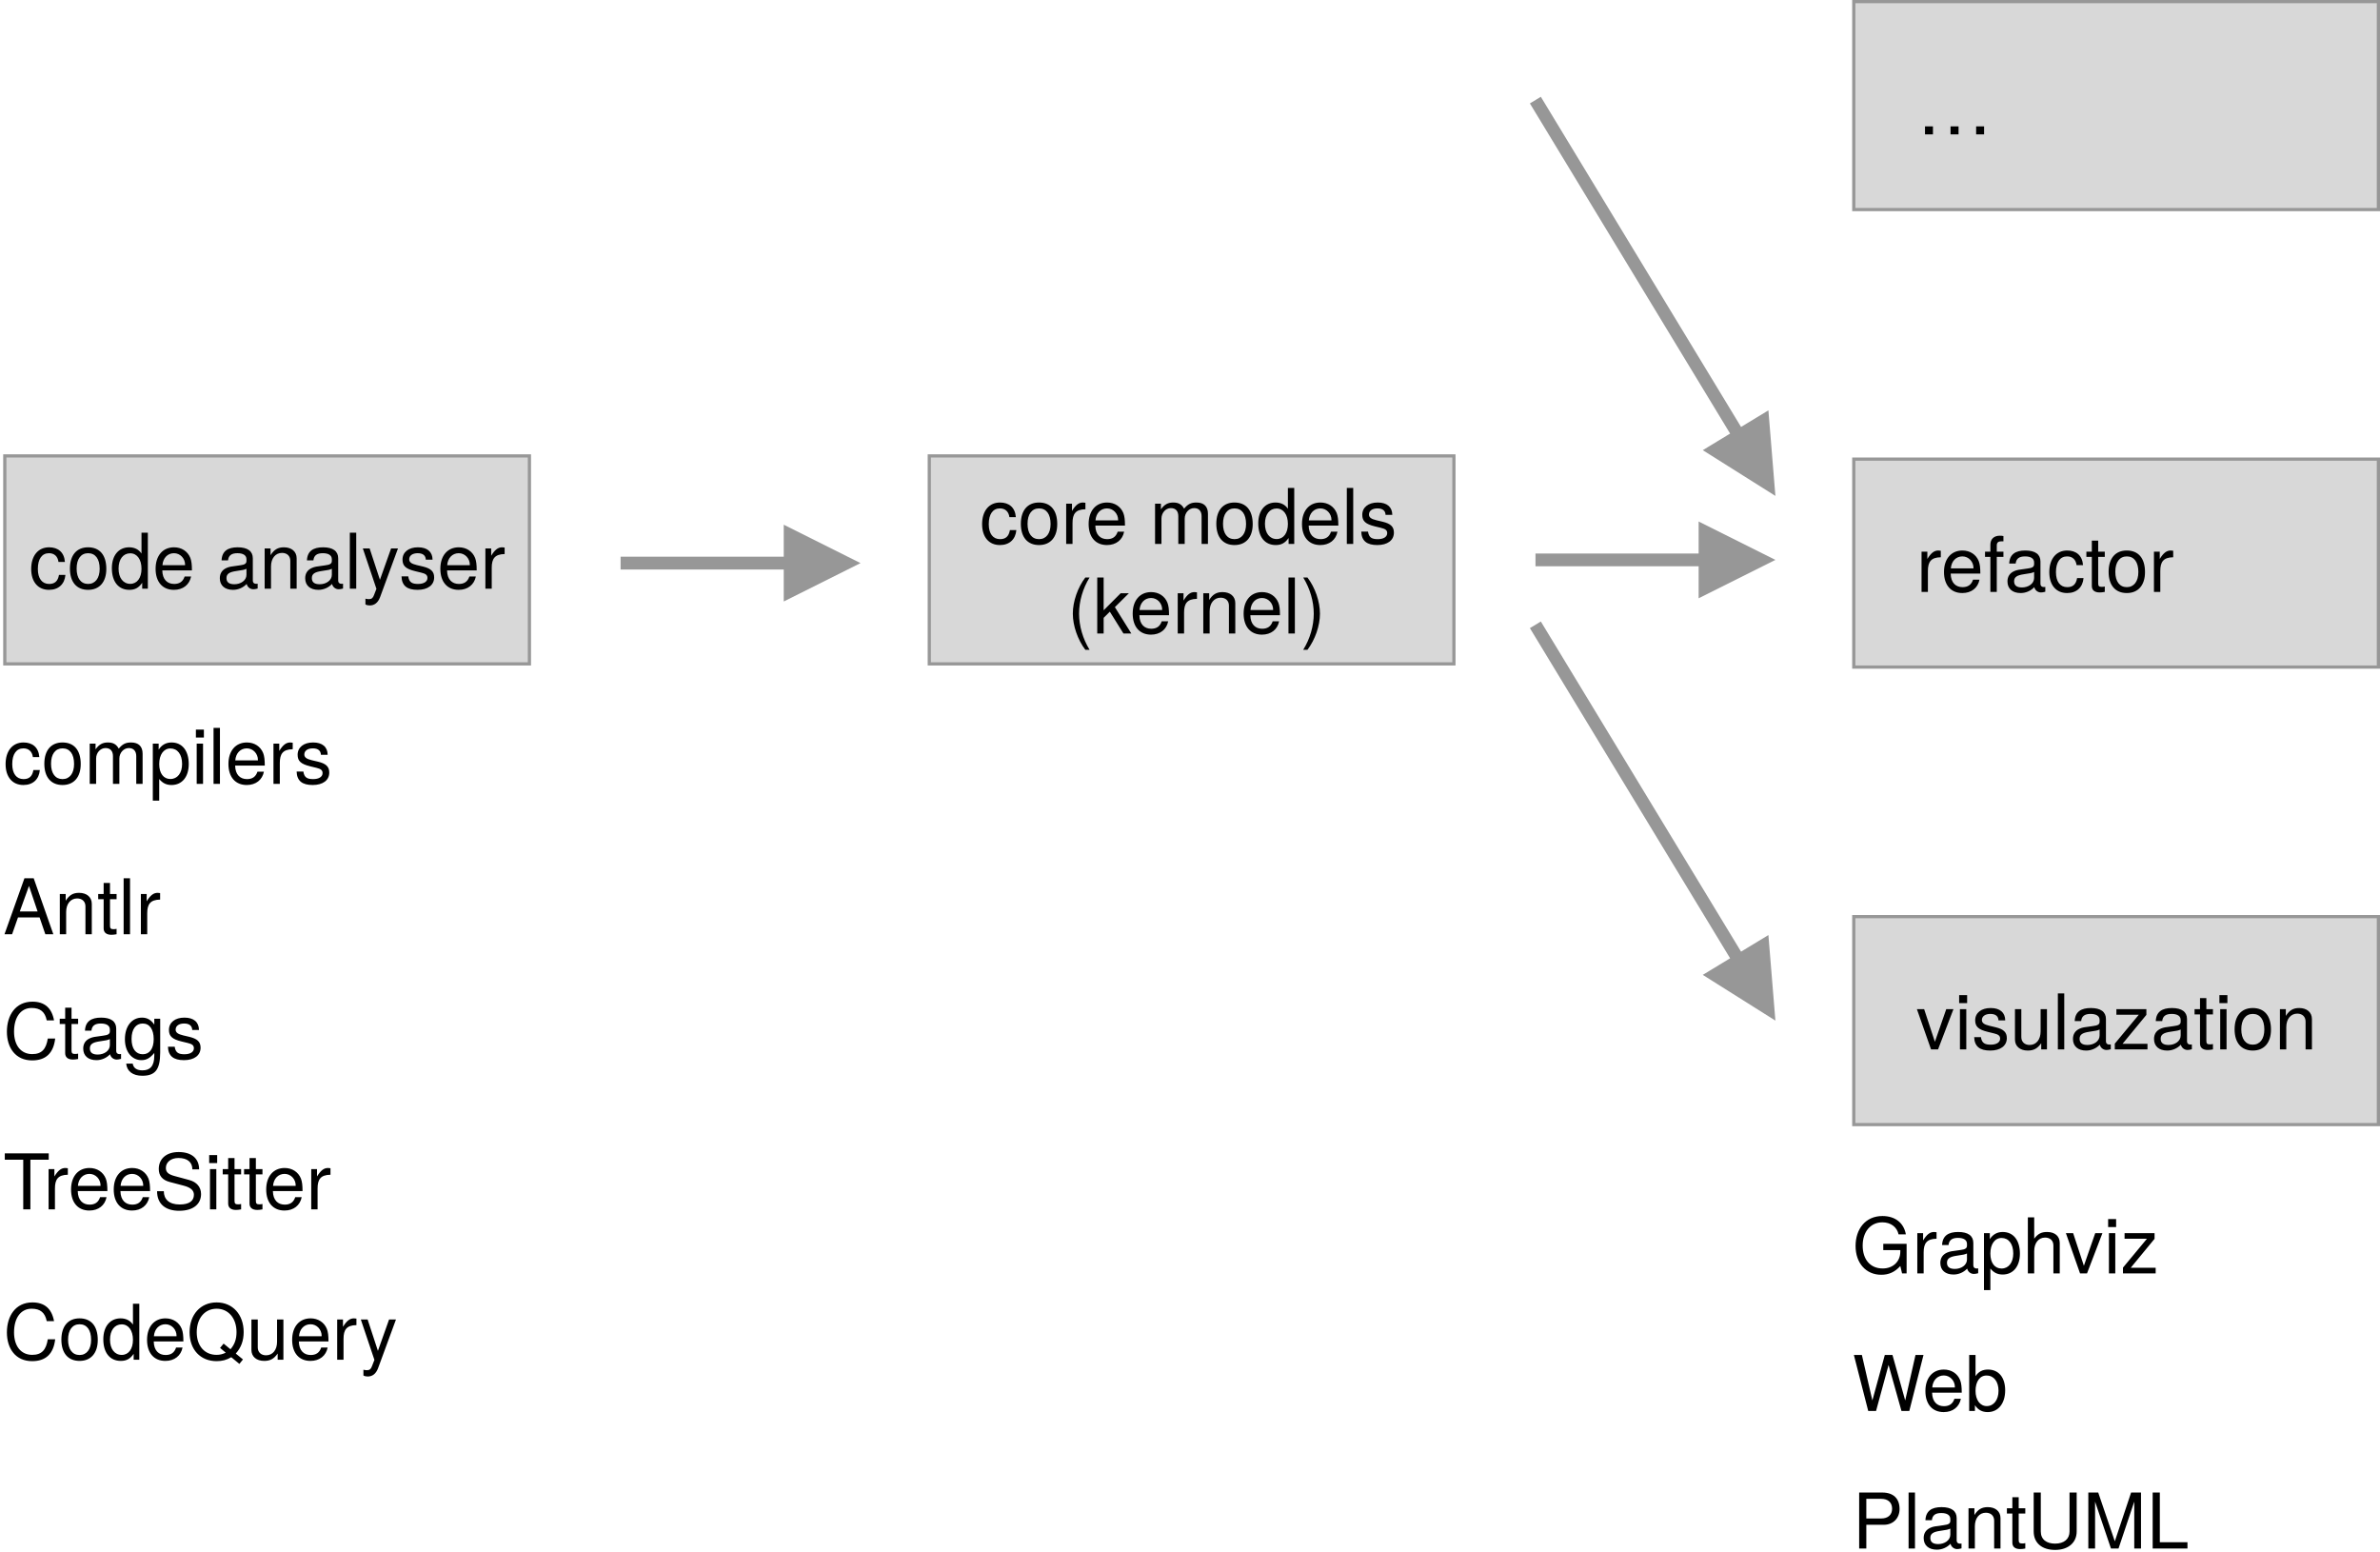
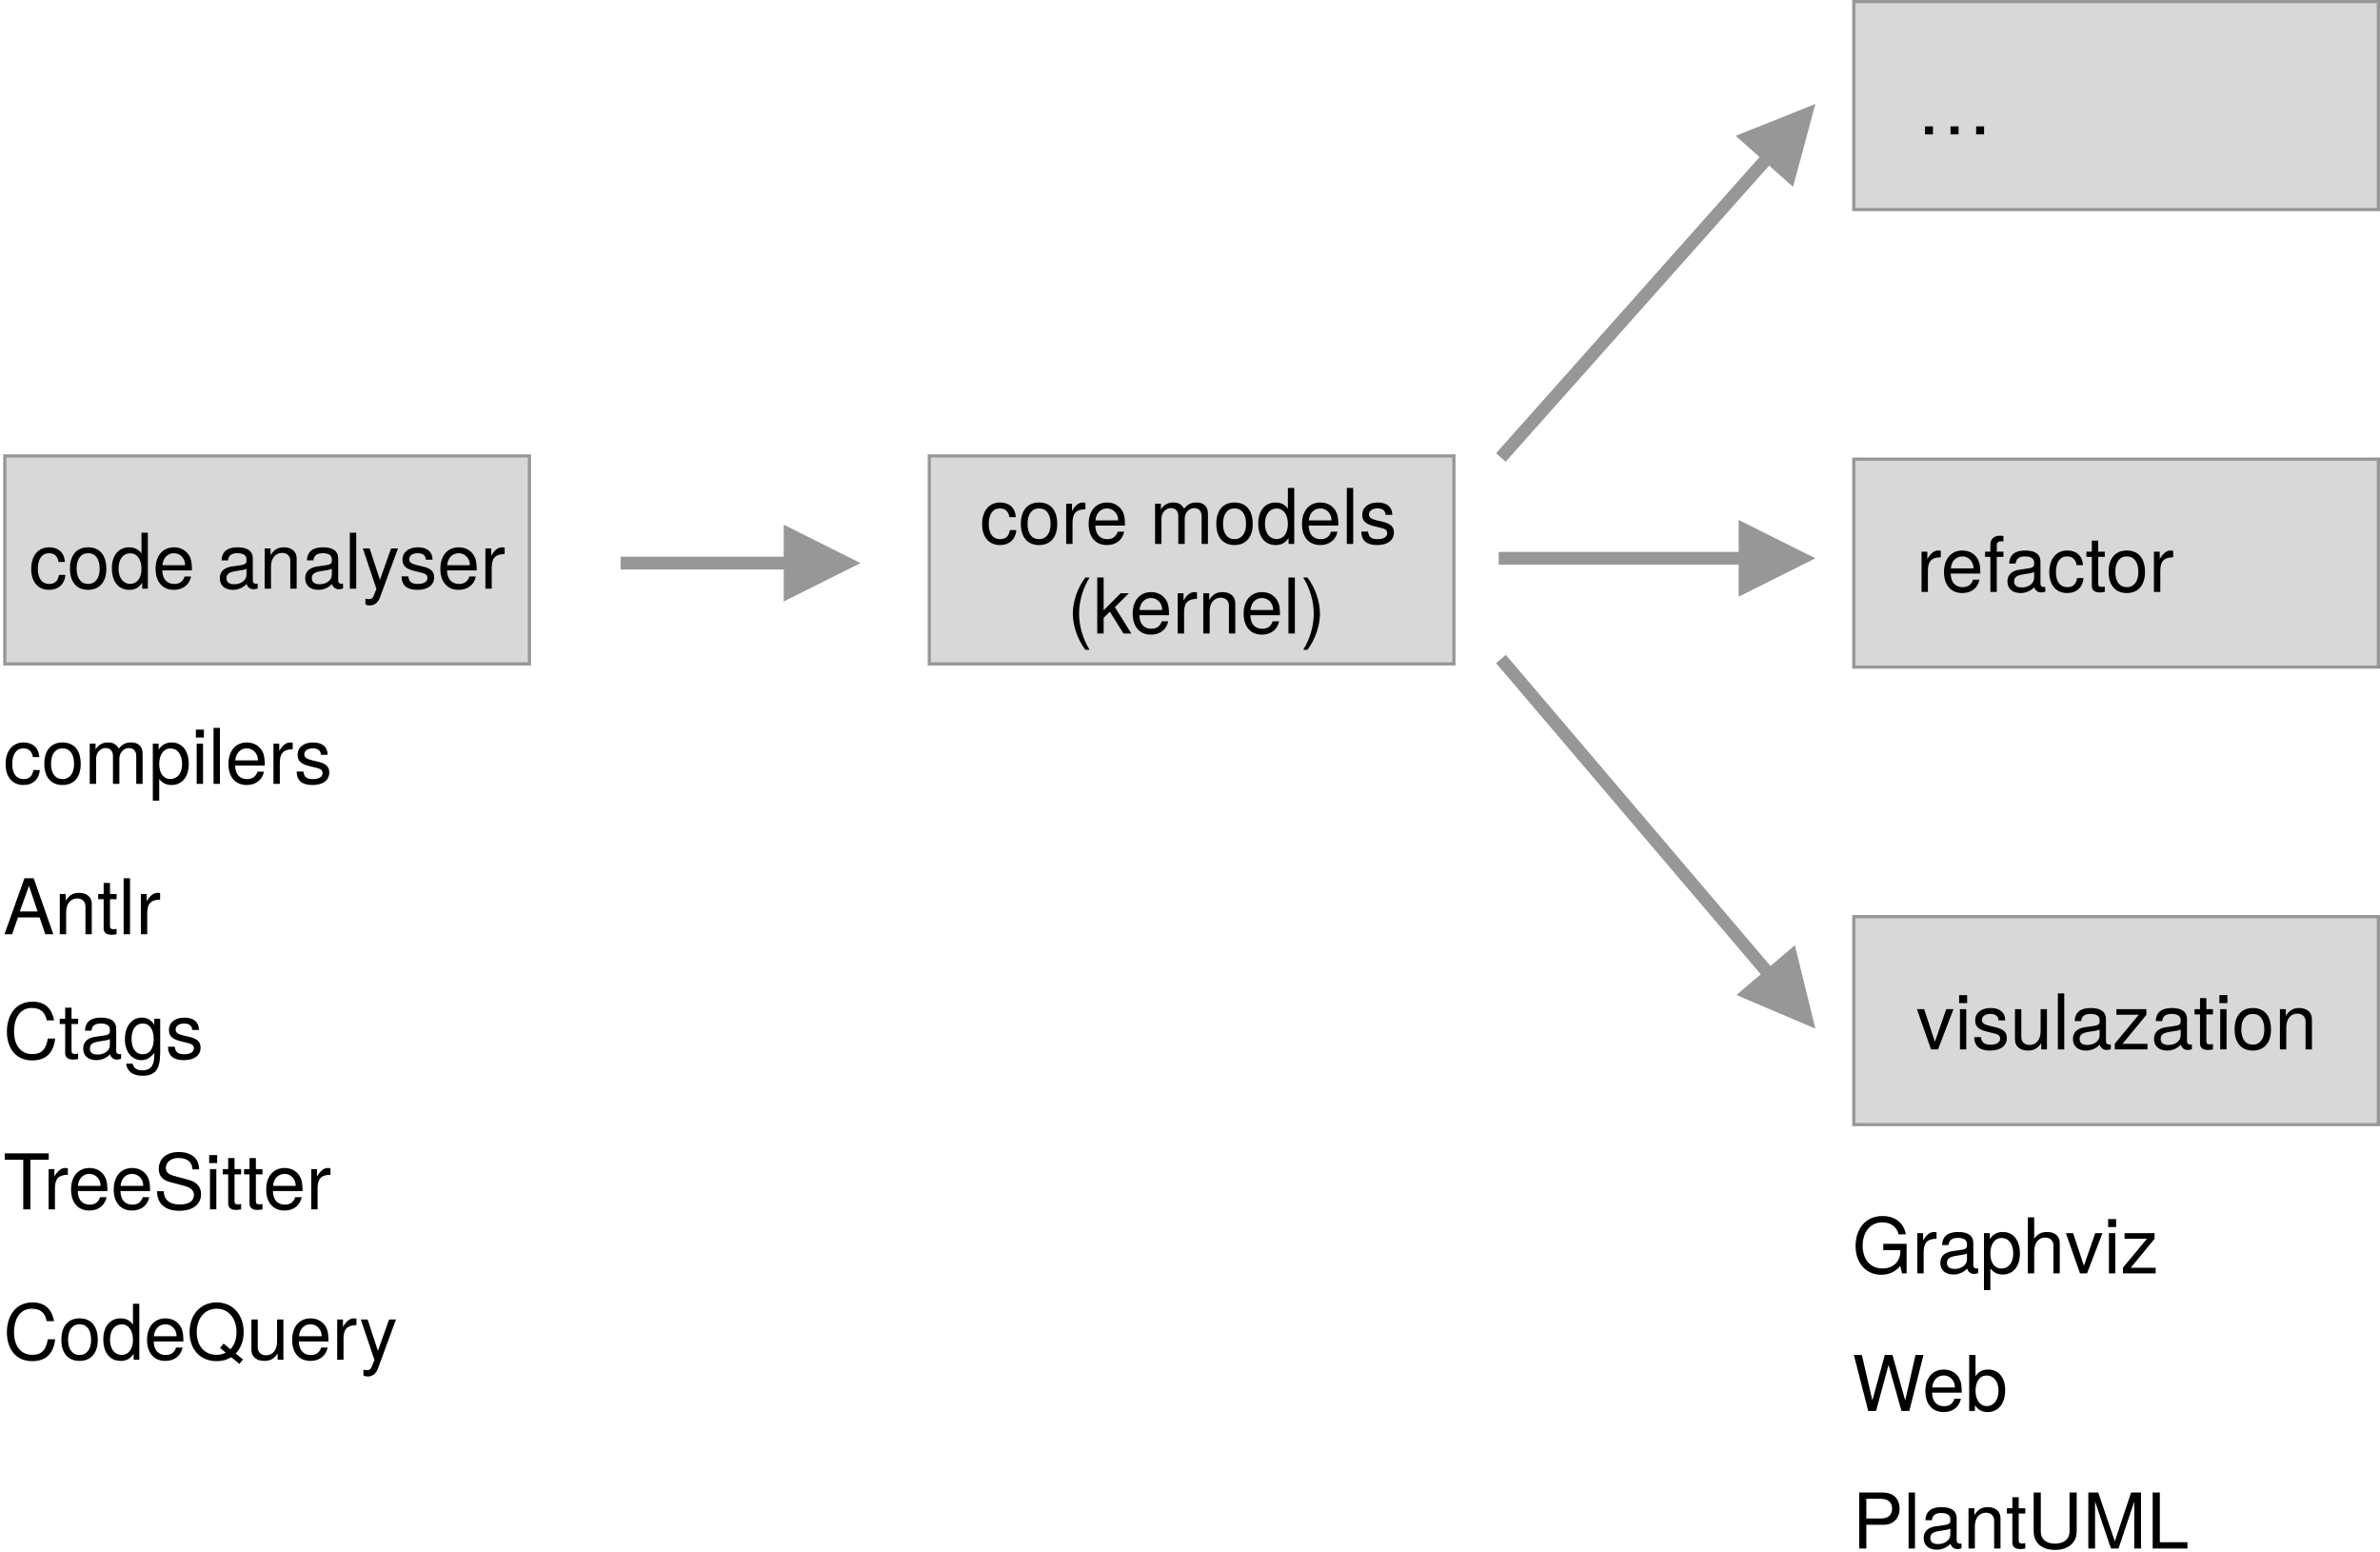
<svg xmlns="http://www.w3.org/2000/svg" width="744px" height="485px" viewBox="0 0 744 485" version="1.1">
  <g id="Page-1" stroke="none" stroke-width="1" fill="none" fill-rule="evenodd">
-     <g id="Group" transform="translate(1, 0)">
+     <g id="Group-2" transform="translate(1, 0)">
      <g id="Group-8" transform="translate(289, 142)">
        <rect id="Rectangle" stroke="#979797" fill="#D8D8D8" x="0.5" y="0.5" width="164" height="65" />
        <text id="core-models-(kernel)" font-family="HelveticaNeue, Helvetica Neue" font-size="24" font-weight="normal" fill="#000000">
          <tspan x="16.26" y="28">core models</tspan>
          <tspan x="43.62" y="56">(kernel)</tspan>
        </text>
      </g>
      <g id="Group-8" transform="translate(0, 142)">
        <rect id="Rectangle" stroke="#979797" fill="#D8D8D8" x="0.5" y="0.5" width="164" height="65" />
        <text id="code-analyser" font-family="HelveticaNeue, Helvetica Neue" font-size="24" font-weight="normal" fill="#000000">
          <tspan x="8" y="42">code analyser</tspan>
        </text>
      </g>
      <g id="Group-7" transform="translate(578, 286)">
        <rect id="Rectangle" stroke="#979797" fill="#D8D8D8" x="0.5" y="0.5" width="164" height="65" />
        <text id="visulazation" font-family="HelveticaNeue, Helvetica Neue" font-size="24" font-weight="normal" fill="#000000">
          <tspan x="20" y="42">visulazation</tspan>
        </text>
      </g>
      <g id="Group-6" transform="translate(578, 143)">
        <rect id="Rectangle" stroke="#979797" fill="#D8D8D8" x="0.5" y="0.5" width="164" height="65" />
        <text id="refactor" font-family="HelveticaNeue, Helvetica Neue" font-size="24" font-weight="normal" fill="#000000">
          <tspan x="20" y="42">refactor</tspan>
        </text>
      </g>
      <g id="Group-6" transform="translate(578, 0)">
        <rect id="Rectangle" stroke="#979797" fill="#D8D8D8" x="0.5" y="0.5" width="164" height="65" />
        <text id="…" font-family="HelveticaNeue, Helvetica Neue" font-size="24" font-weight="normal" fill="#000000">
          <tspan x="20" y="42">…</tspan>
        </text>
      </g>
      <text id="Graphviz" font-family="HelveticaNeue, Helvetica Neue" font-size="24" font-weight="normal" fill="#000000">
        <tspan x="578" y="398">Graphviz</tspan>
      </text>
      <text id="Web" font-family="HelveticaNeue, Helvetica Neue" font-size="24" font-weight="normal" fill="#000000">
        <tspan x="578" y="441">Web</tspan>
      </text>
      <text id="PlantUML" font-family="HelveticaNeue, Helvetica Neue" font-size="24" font-weight="normal" fill="#000000">
        <tspan x="578" y="484">PlantUML</tspan>
      </text>
      <text id="compilers" font-family="HelveticaNeue, Helvetica Neue" font-size="24" font-weight="normal" fill="#000000">
        <tspan x="0" y="245">compilers</tspan>
      </text>
      <text id="Antlr" font-family="HelveticaNeue, Helvetica Neue" font-size="24" font-weight="normal" fill="#000000">
        <tspan x="0" y="292">Antlr</tspan>
      </text>
      <text id="Ctags" font-family="HelveticaNeue, Helvetica Neue" font-size="24" font-weight="normal" fill="#000000">
        <tspan x="0" y="331">Ctags</tspan>
      </text>
      <text id="TreeSitter" font-family="HelveticaNeue, Helvetica Neue" font-size="24" font-weight="normal" fill="#000000">
        <tspan x="0" y="378">TreeSitter</tspan>
      </text>
      <text id="CodeQuery" font-family="HelveticaNeue, Helvetica Neue" font-size="24" font-weight="normal" fill="#000000">
        <tspan x="0" y="425">CodeQuery</tspan>
      </text>
      <path id="Line" d="M244,164 L268,176 L244,188 L244,178 L193,178 L193,174 L244,174 L244,164 Z" fill="#979797" fill-rule="nonzero" />
-       <path id="Line" d="M480.673,194.253 L481.71,195.963 L543.263,297.442 L551.813,292.256 L554,319 L531.293,304.703 L539.843,299.517 L478.29,198.037 L477.253,196.327 L480.673,194.253 Z" fill="#979797" fill-rule="nonzero" />
-       <path id="Line" d="M480.673,30.253 L481.71,31.963 L543.263,133.442 L551.813,128.256 L554,155 L531.293,140.703 L539.843,135.517 L478.29,34.037 L477.253,32.327 L480.673,30.253 Z" fill="#979797" fill-rule="nonzero" />
-       <path id="Line" d="M530,163 L554,175 L530,187 L530,177 L479,177 L479,173 L530,173 L530,163 Z" fill="#979797" fill-rule="nonzero" />
+       <g id="Group" transform="translate(469, 32)" fill="#979797" fill-rule="nonzero">
+         <path id="Line" d="M0.727,172.681 L2.023,174.204 L83.47,269.924 L91.086,263.445 L97.5,289.5 L72.808,278.998 L80.423,272.517 L-1.023,176.796 L-2.319,175.273 L0.727,172.681 Z" />
+         <path id="Line" d="M97.5,0.5 L90.509,26.406 L83.038,19.758 L1.994,110.83 L0.664,112.324 L-2.324,109.664 L-0.994,108.17 L80.05,17.099 L72.581,10.451 L97.5,0.5 Z" />
+         <path id="Line" d="M73.5,130.5 L97.5,142.5 L73.5,154.5 L73.5,144.5 L-1.5,144.5 L-1.5,140.5 L73.5,140.5 L73.5,130.5 Z" />
+       </g>
    </g>
  </g>
</svg>
